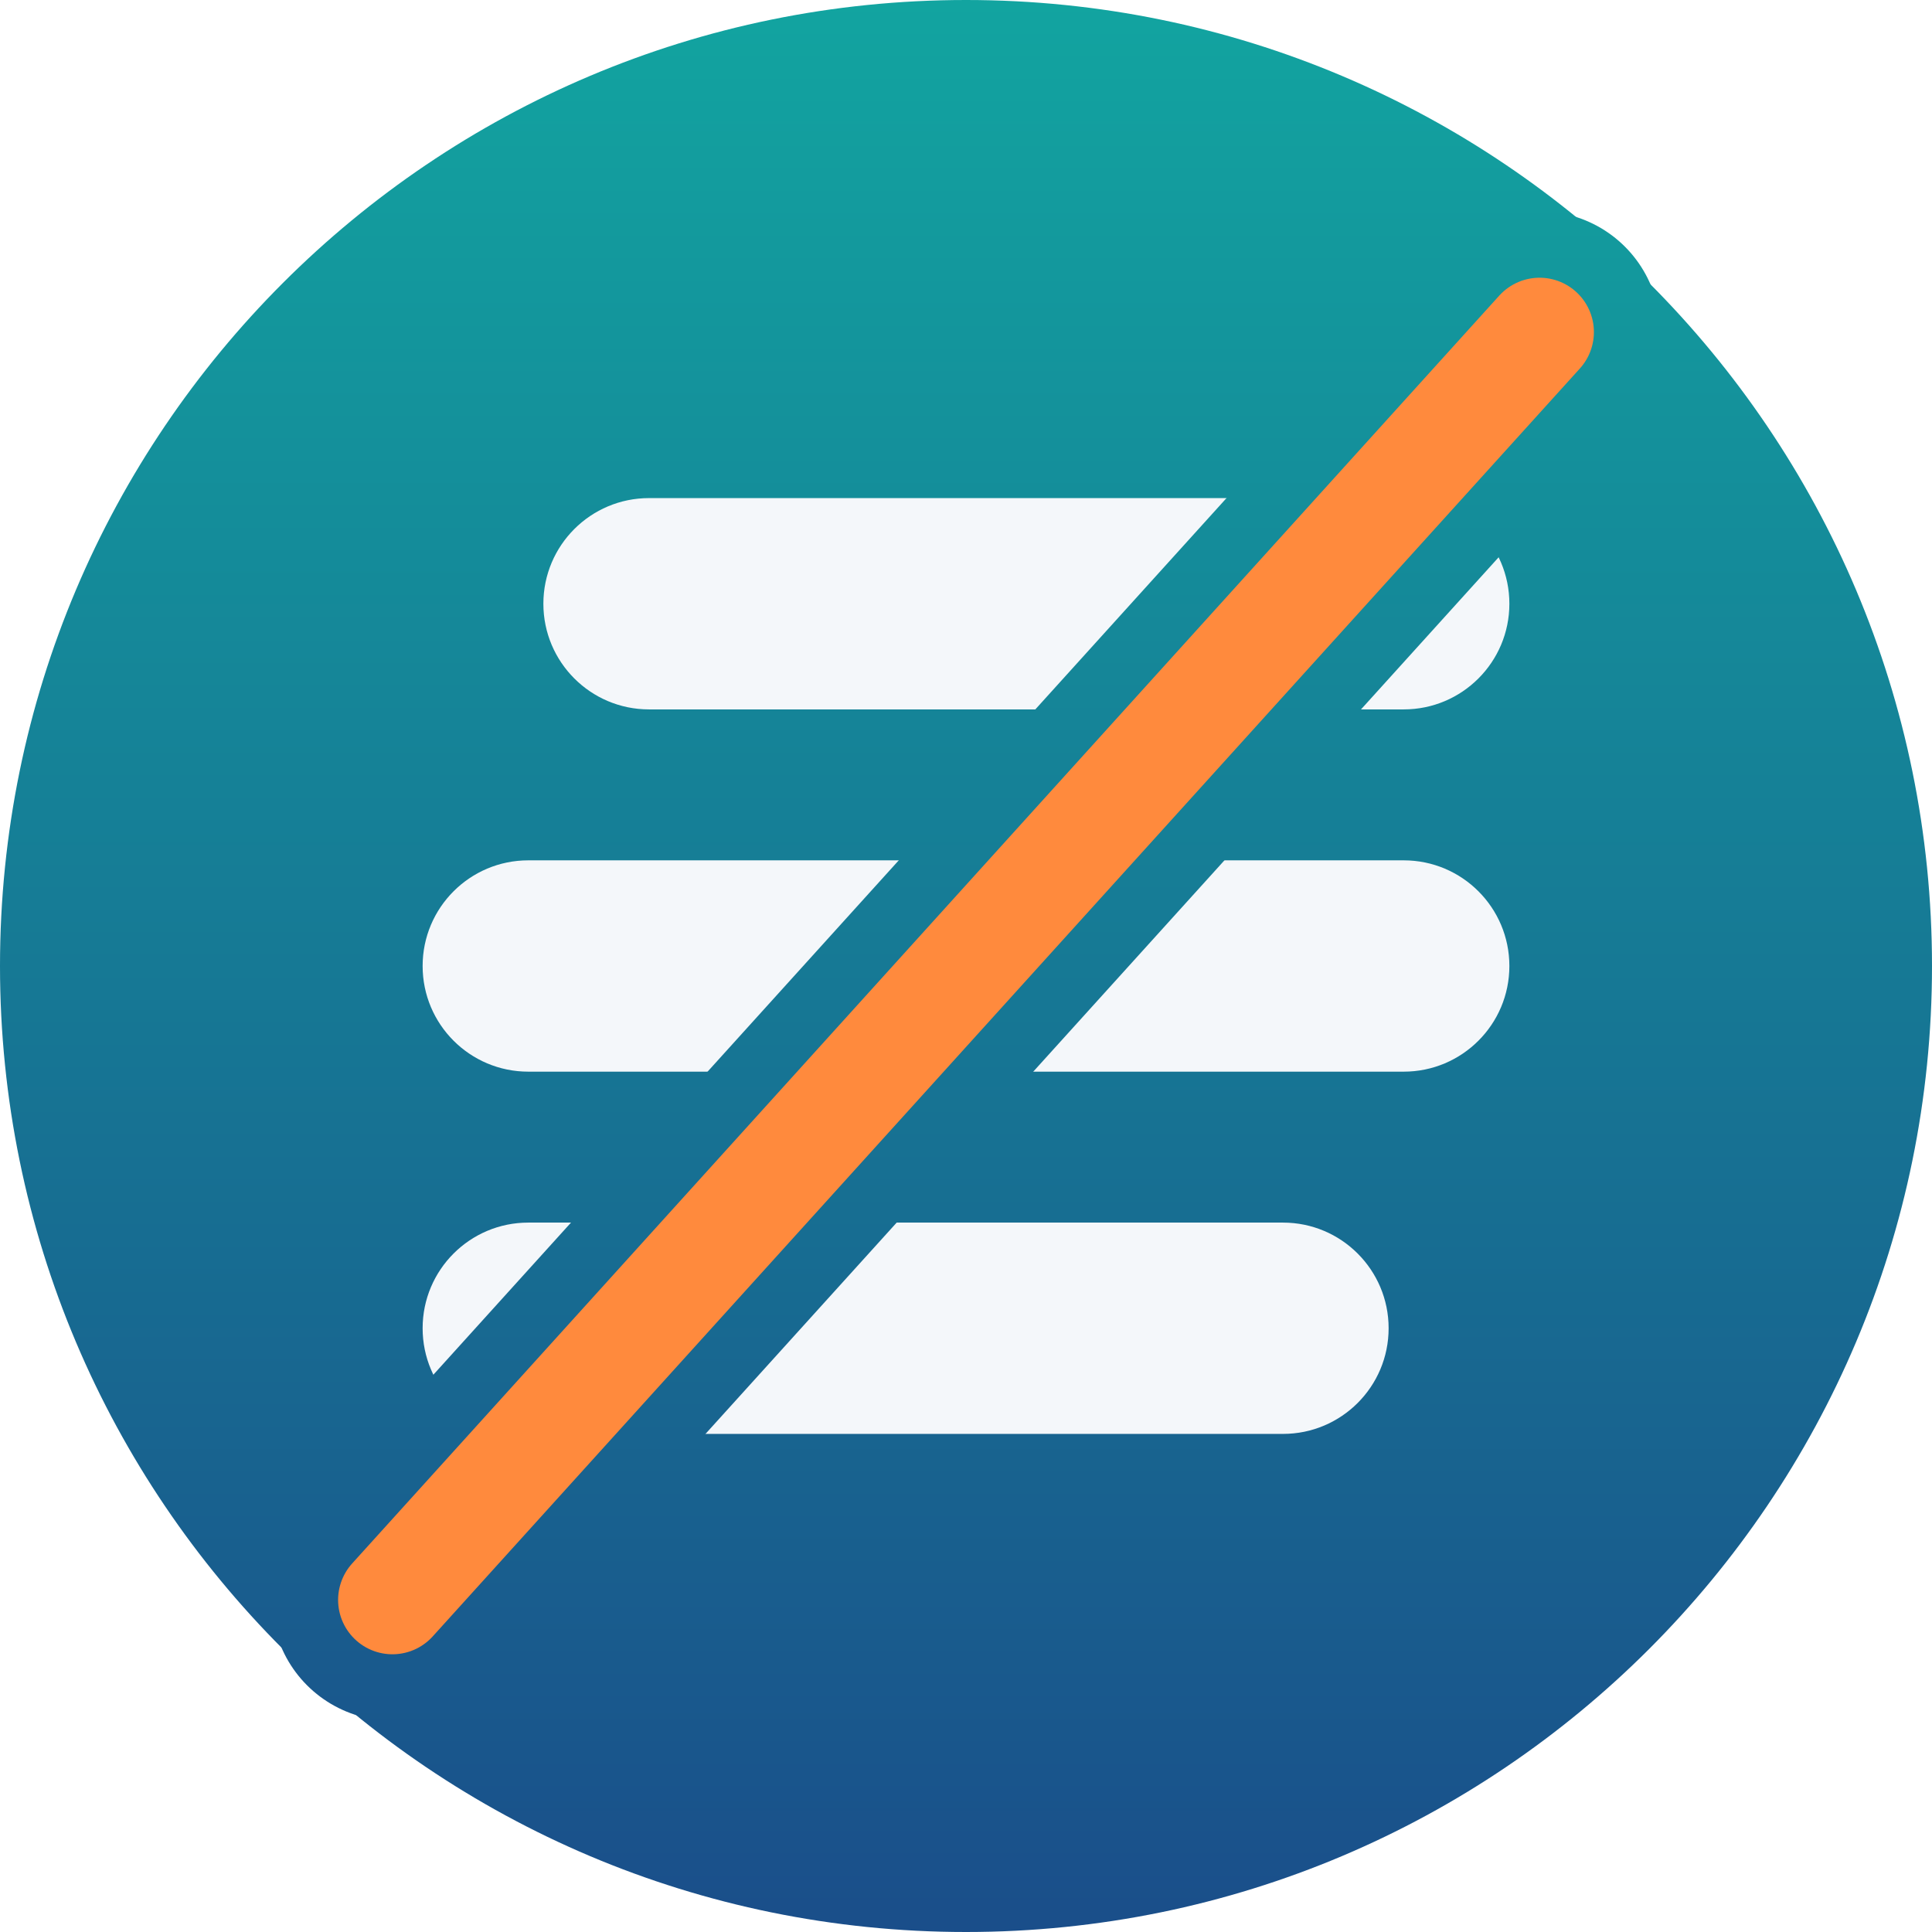
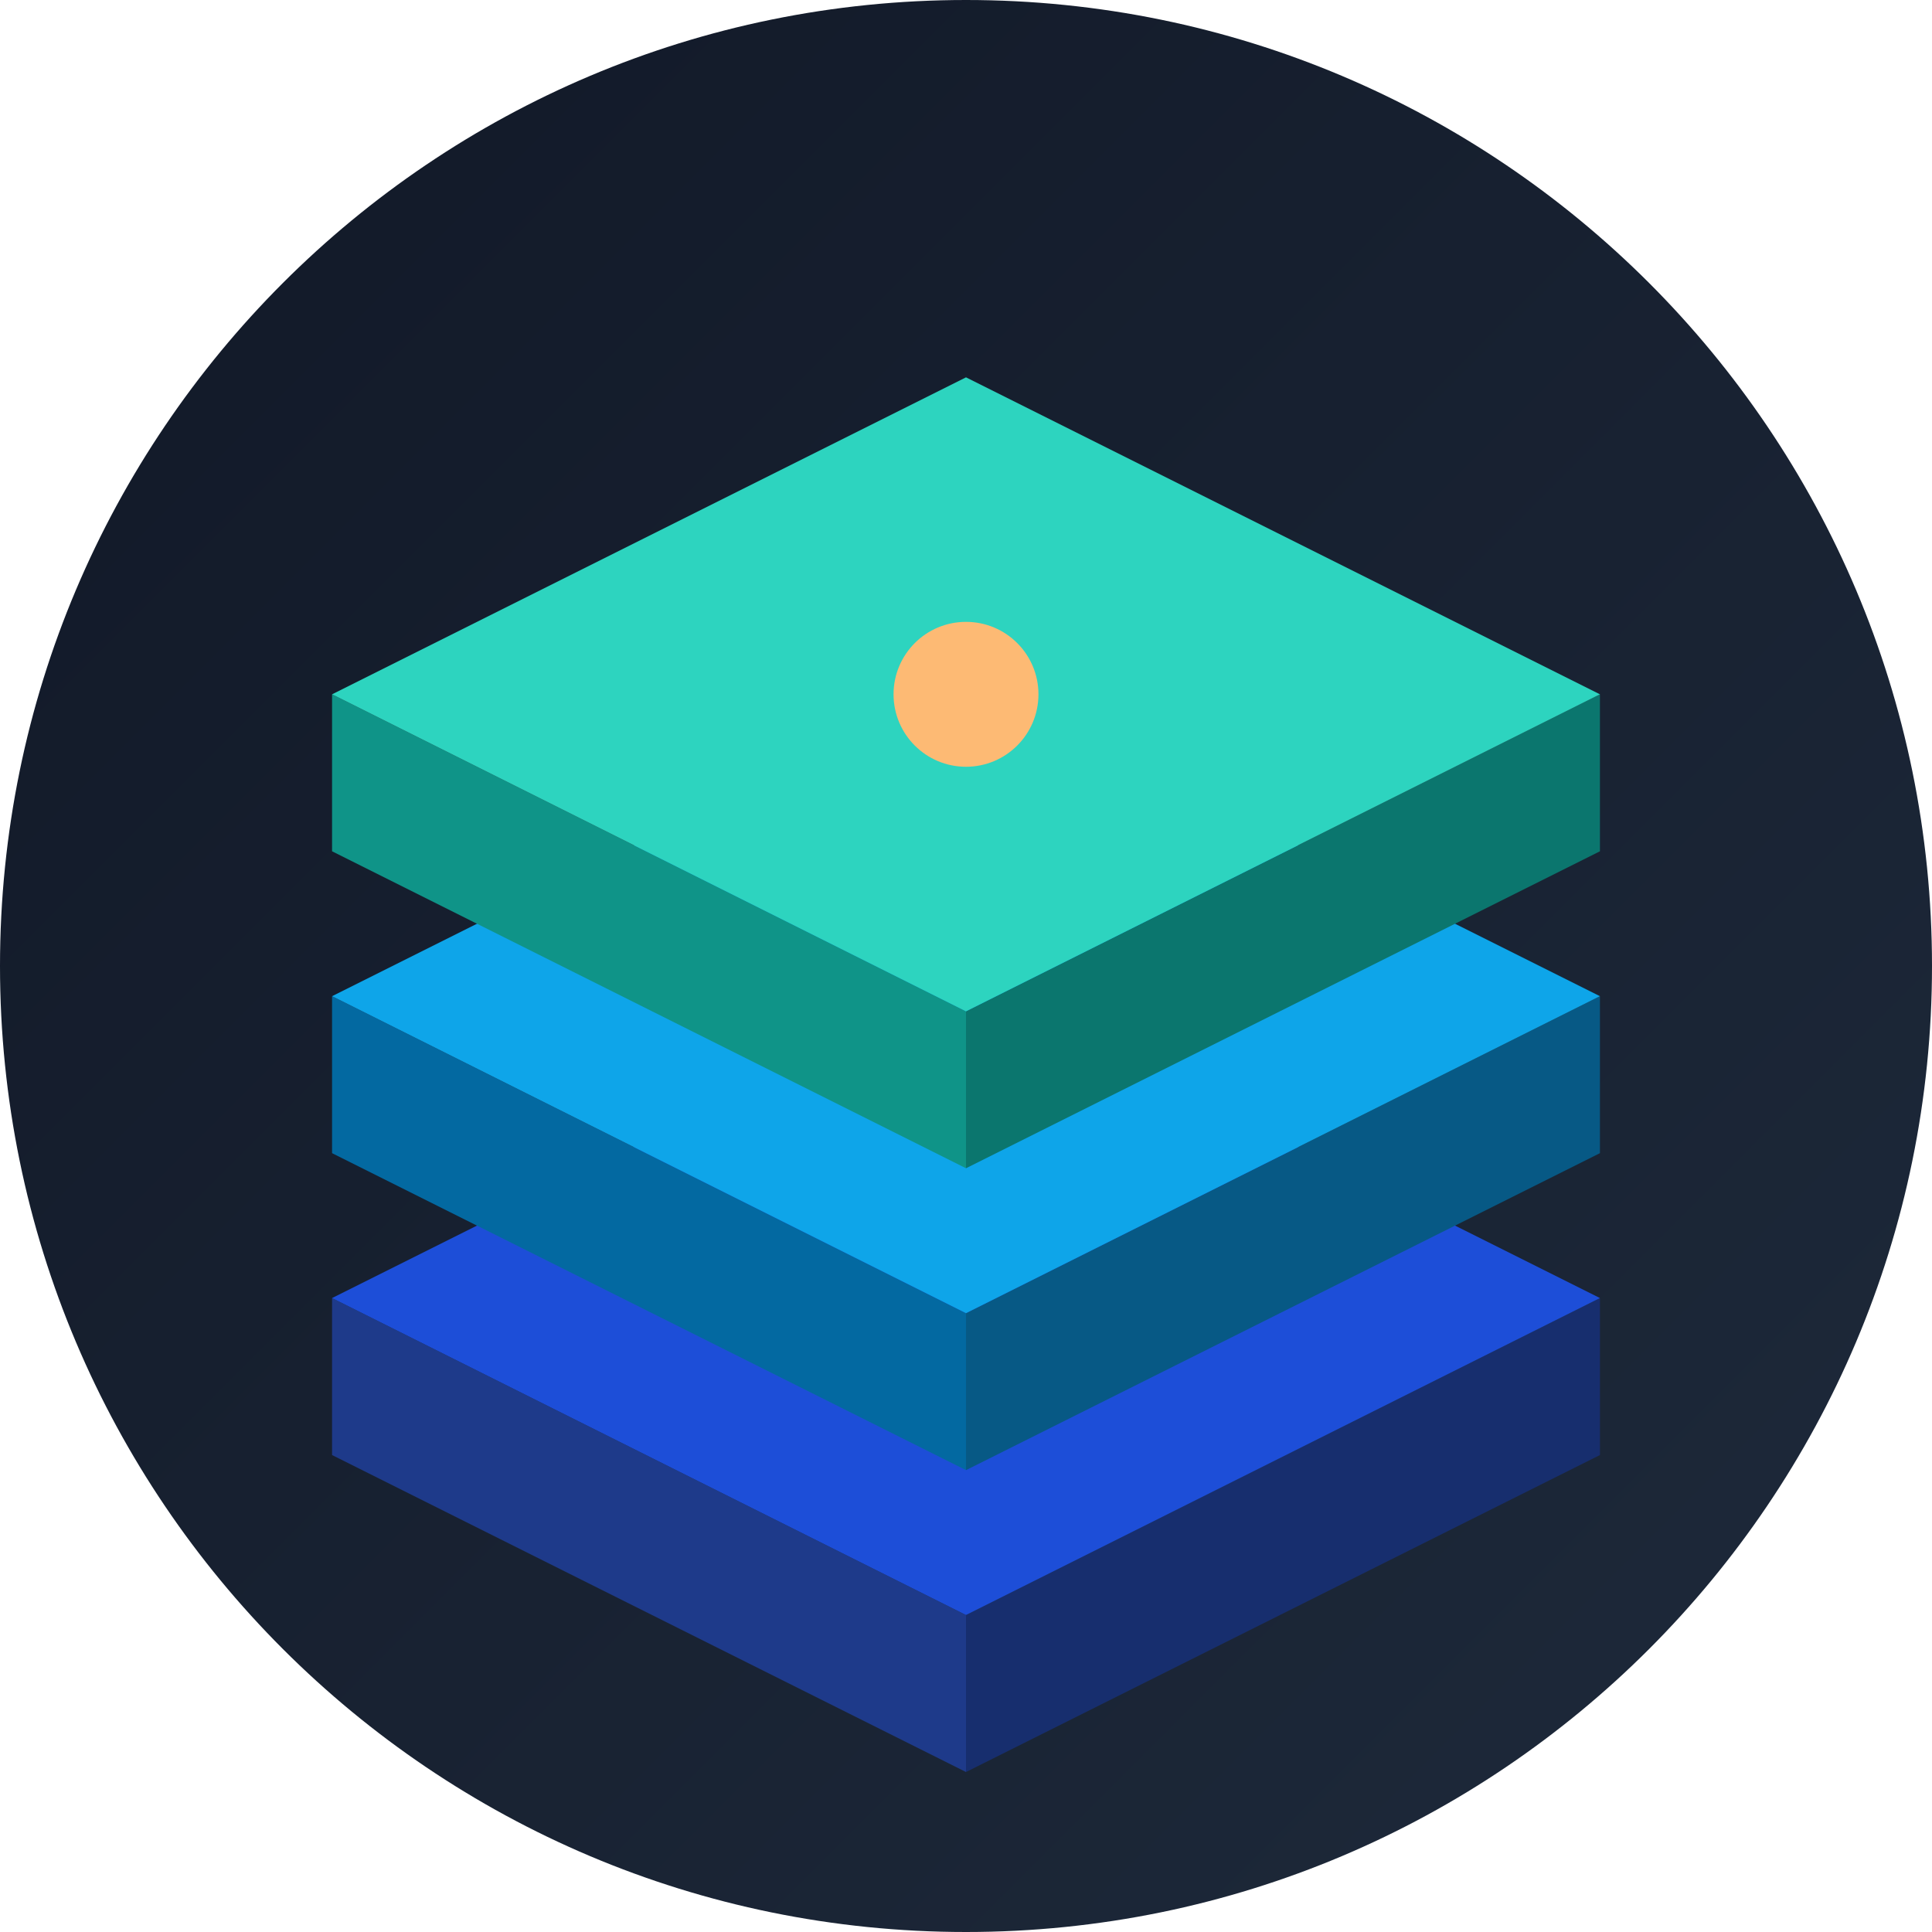
<svg xmlns="http://www.w3.org/2000/svg" width="1024" height="1024" viewBox="0 0 1024 1024">
  <defs>
-     <linearGradient id="g" gradientUnits="userSpaceOnUse" x1="0.00" y1="0.00" x2="0.00" y2="1024.00">
-       <stop offset="0" stop-color="#12A4A0" />
-       <stop offset="1" stop-color="#1A4E8A" />
+     <linearGradient id="g" gradientUnits="userSpaceOnUse" x1="0.00" y1="0.00" x2="1024.00" y2="1024.00">
+       <stop offset="0" stop-color="#111827" />
+       <stop offset="1" stop-color="#1E2A3B" />
    </linearGradient>
  </defs>
  <circle cx="512.00" cy="512.00" r="512.00" fill="url(#g)" />
-   <rect x="288.00" y="264.00" width="512.00" height="112.00" rx="56.00" fill="#F4F7FA" />
-   <rect x="224.00" y="456.00" width="576.00" height="112.00" rx="56.00" fill="#F4F7FA" />
-   <rect x="224.00" y="648.00" width="512.00" height="112.00" rx="56.00" fill="#F4F7FA" />
-   <line x1="208.00" y1="848.00" x2="816.00" y2="176.00" stroke="url(#g)" stroke-width="128.00" stroke-linecap="round" />
-   <line x1="208.00" y1="848.00" x2="816.00" y2="176.00" stroke="#FF8A3D" stroke-width="57.60" stroke-linecap="round" />
+   <polygon points="176.00,688.00 512.00,856.00 512.00,939.20 176.00,771.20" fill="#1E3A8A" />
+   <polygon points="512.00,856.00 848.00,688.00 848.00,771.20 512.00,939.20" fill="#172E6E" />
+   <polygon points="176.00,688.00 512.00,520.00 848.00,688.00 512.00,856.00" fill="#1D4ED8" />
+   <polygon points="176.00,528.00 512.00,696.00 512.00,779.20 176.00,611.20" fill="#0369A1" />
+   <polygon points="512.00,696.00 848.00,528.00 848.00,611.20 512.00,779.20" fill="#075985" />
+   <polygon points="176.00,528.00 512.00,360.00 848.00,528.00 512.00,696.00" fill="#0EA5E9" />
+   <polygon points="176.00,368.00 512.00,536.00 512.00,619.20 176.00,451.20" fill="#0F9488" />
+   <polygon points="512.00,536.00 848.00,368.00 848.00,451.20 512.00,619.20" fill="#0B766E" />
+   <polygon points="176.00,368.00 512.00,200.00 848.00,368.00 512.00,536.00" fill="#2DD4BF" />
+   <circle cx="512.00" cy="368.00" r="38.40" fill="#FDBA74" />
</svg>
